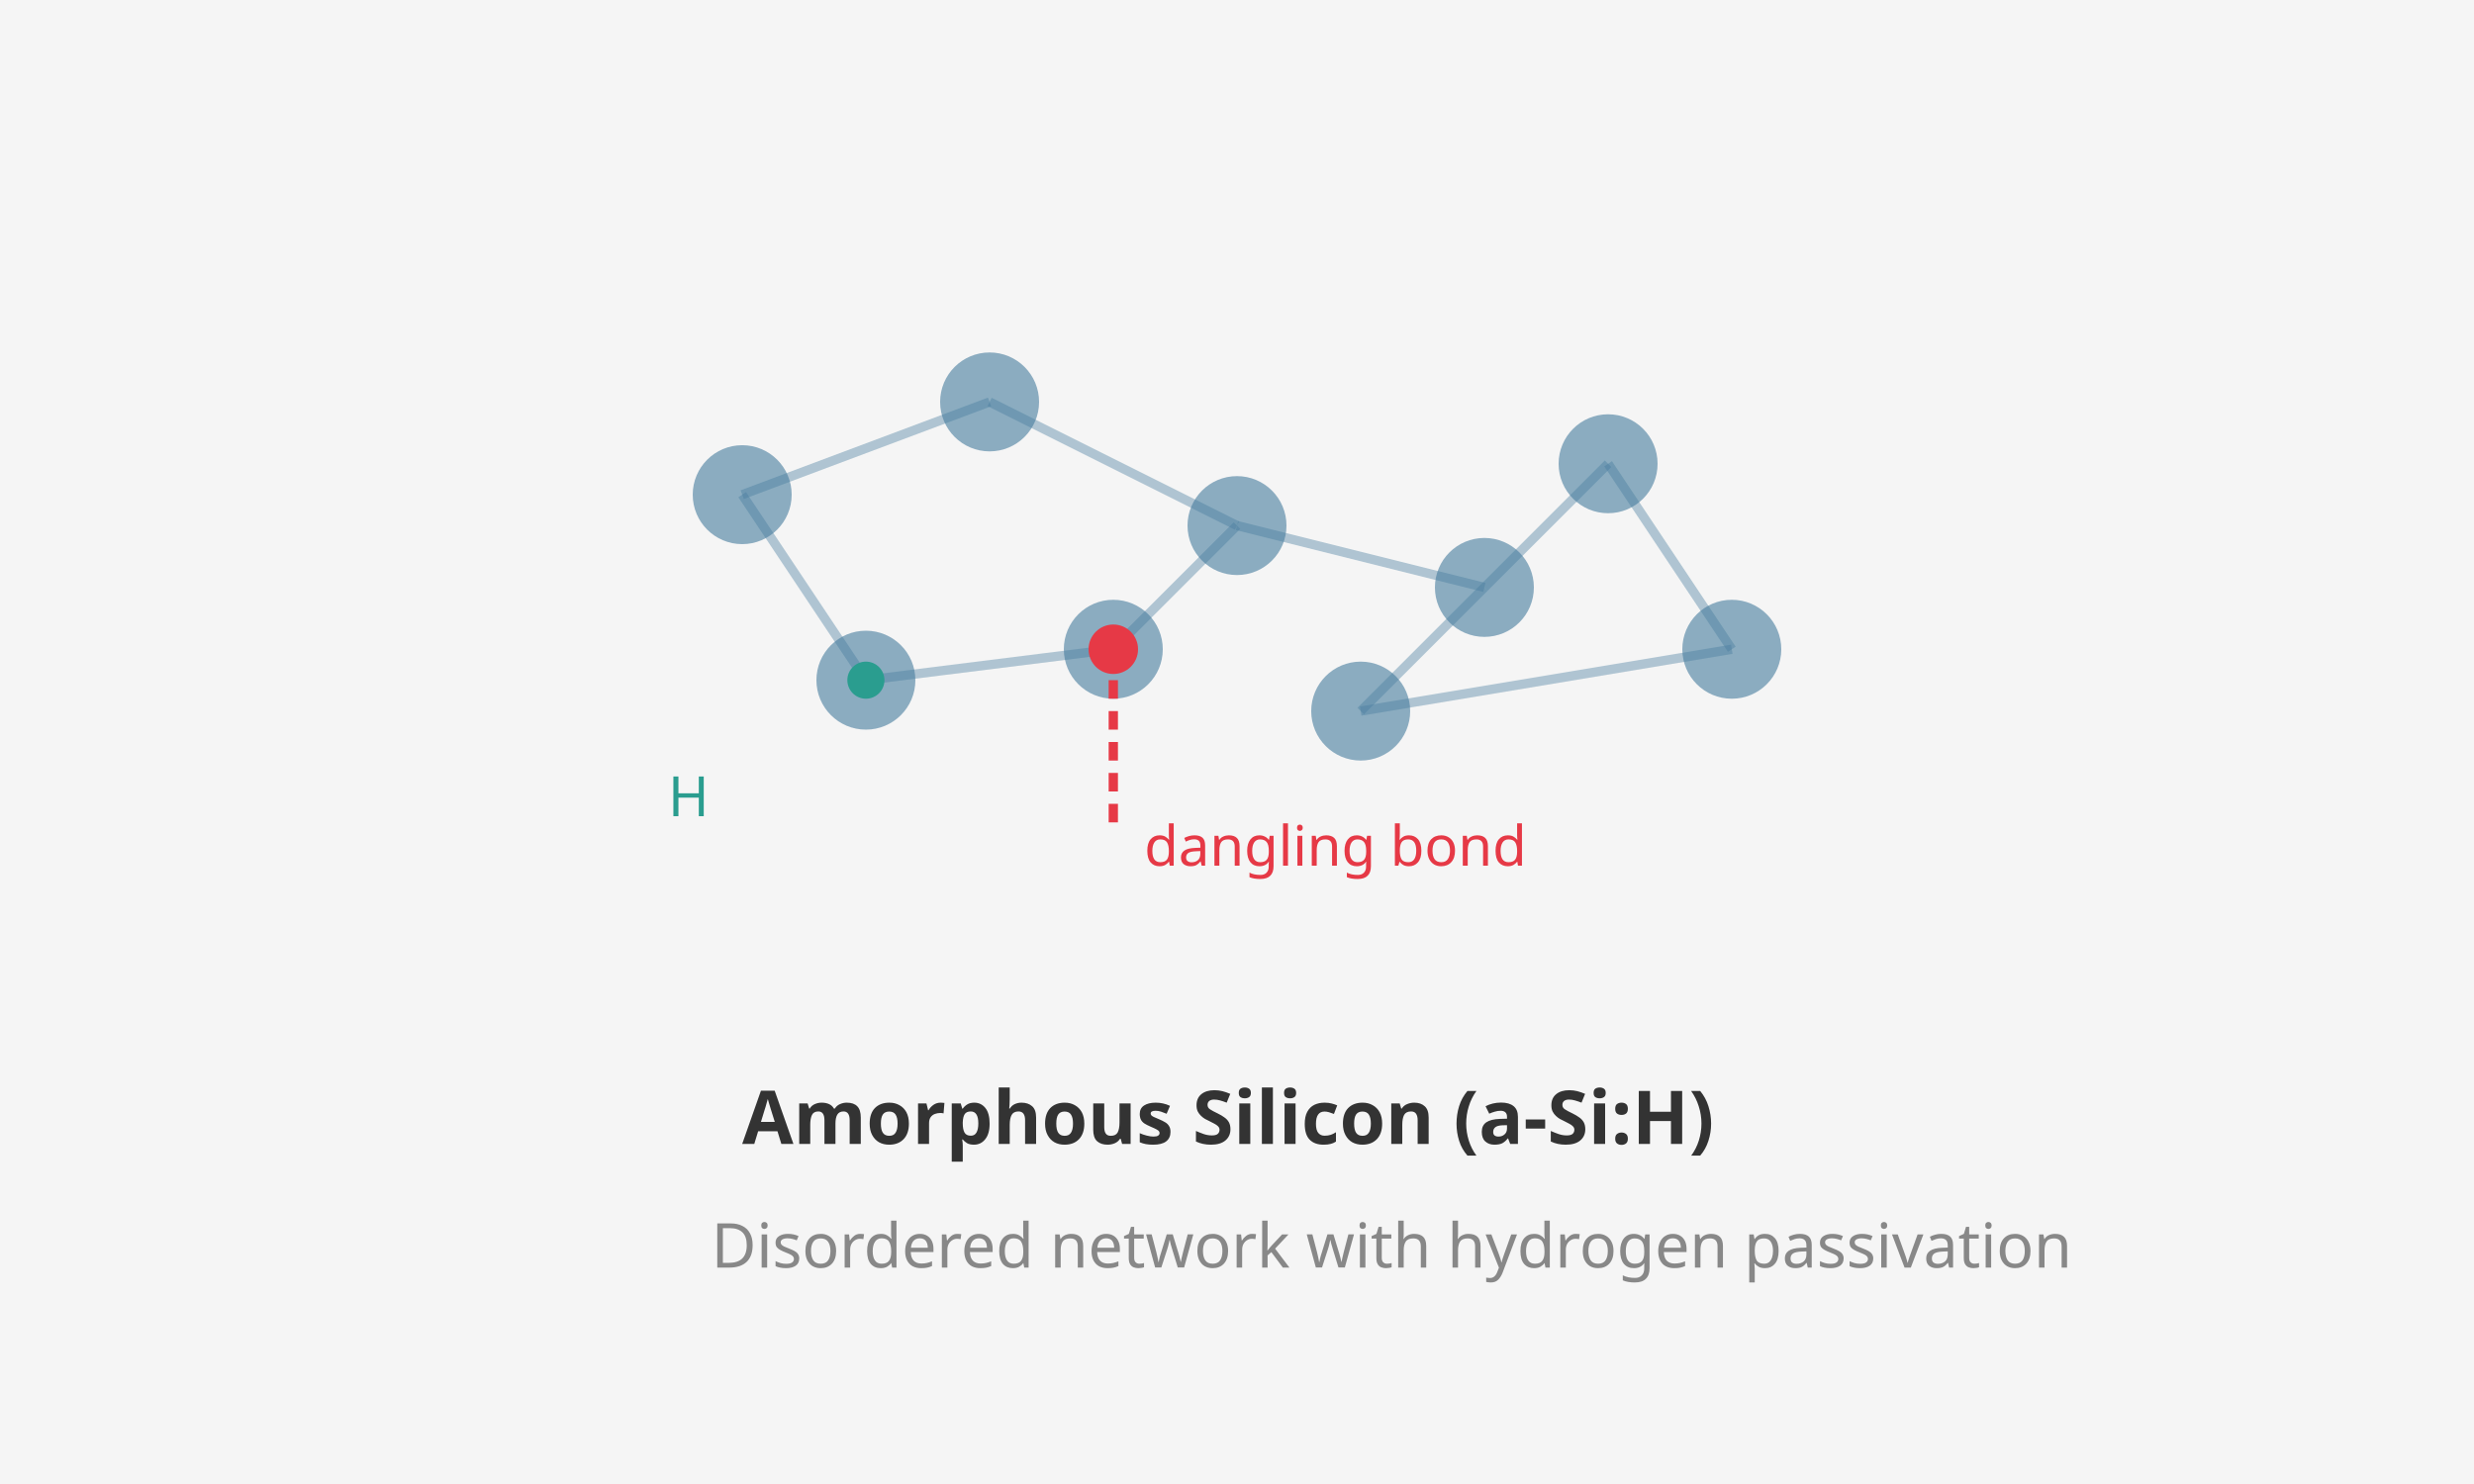
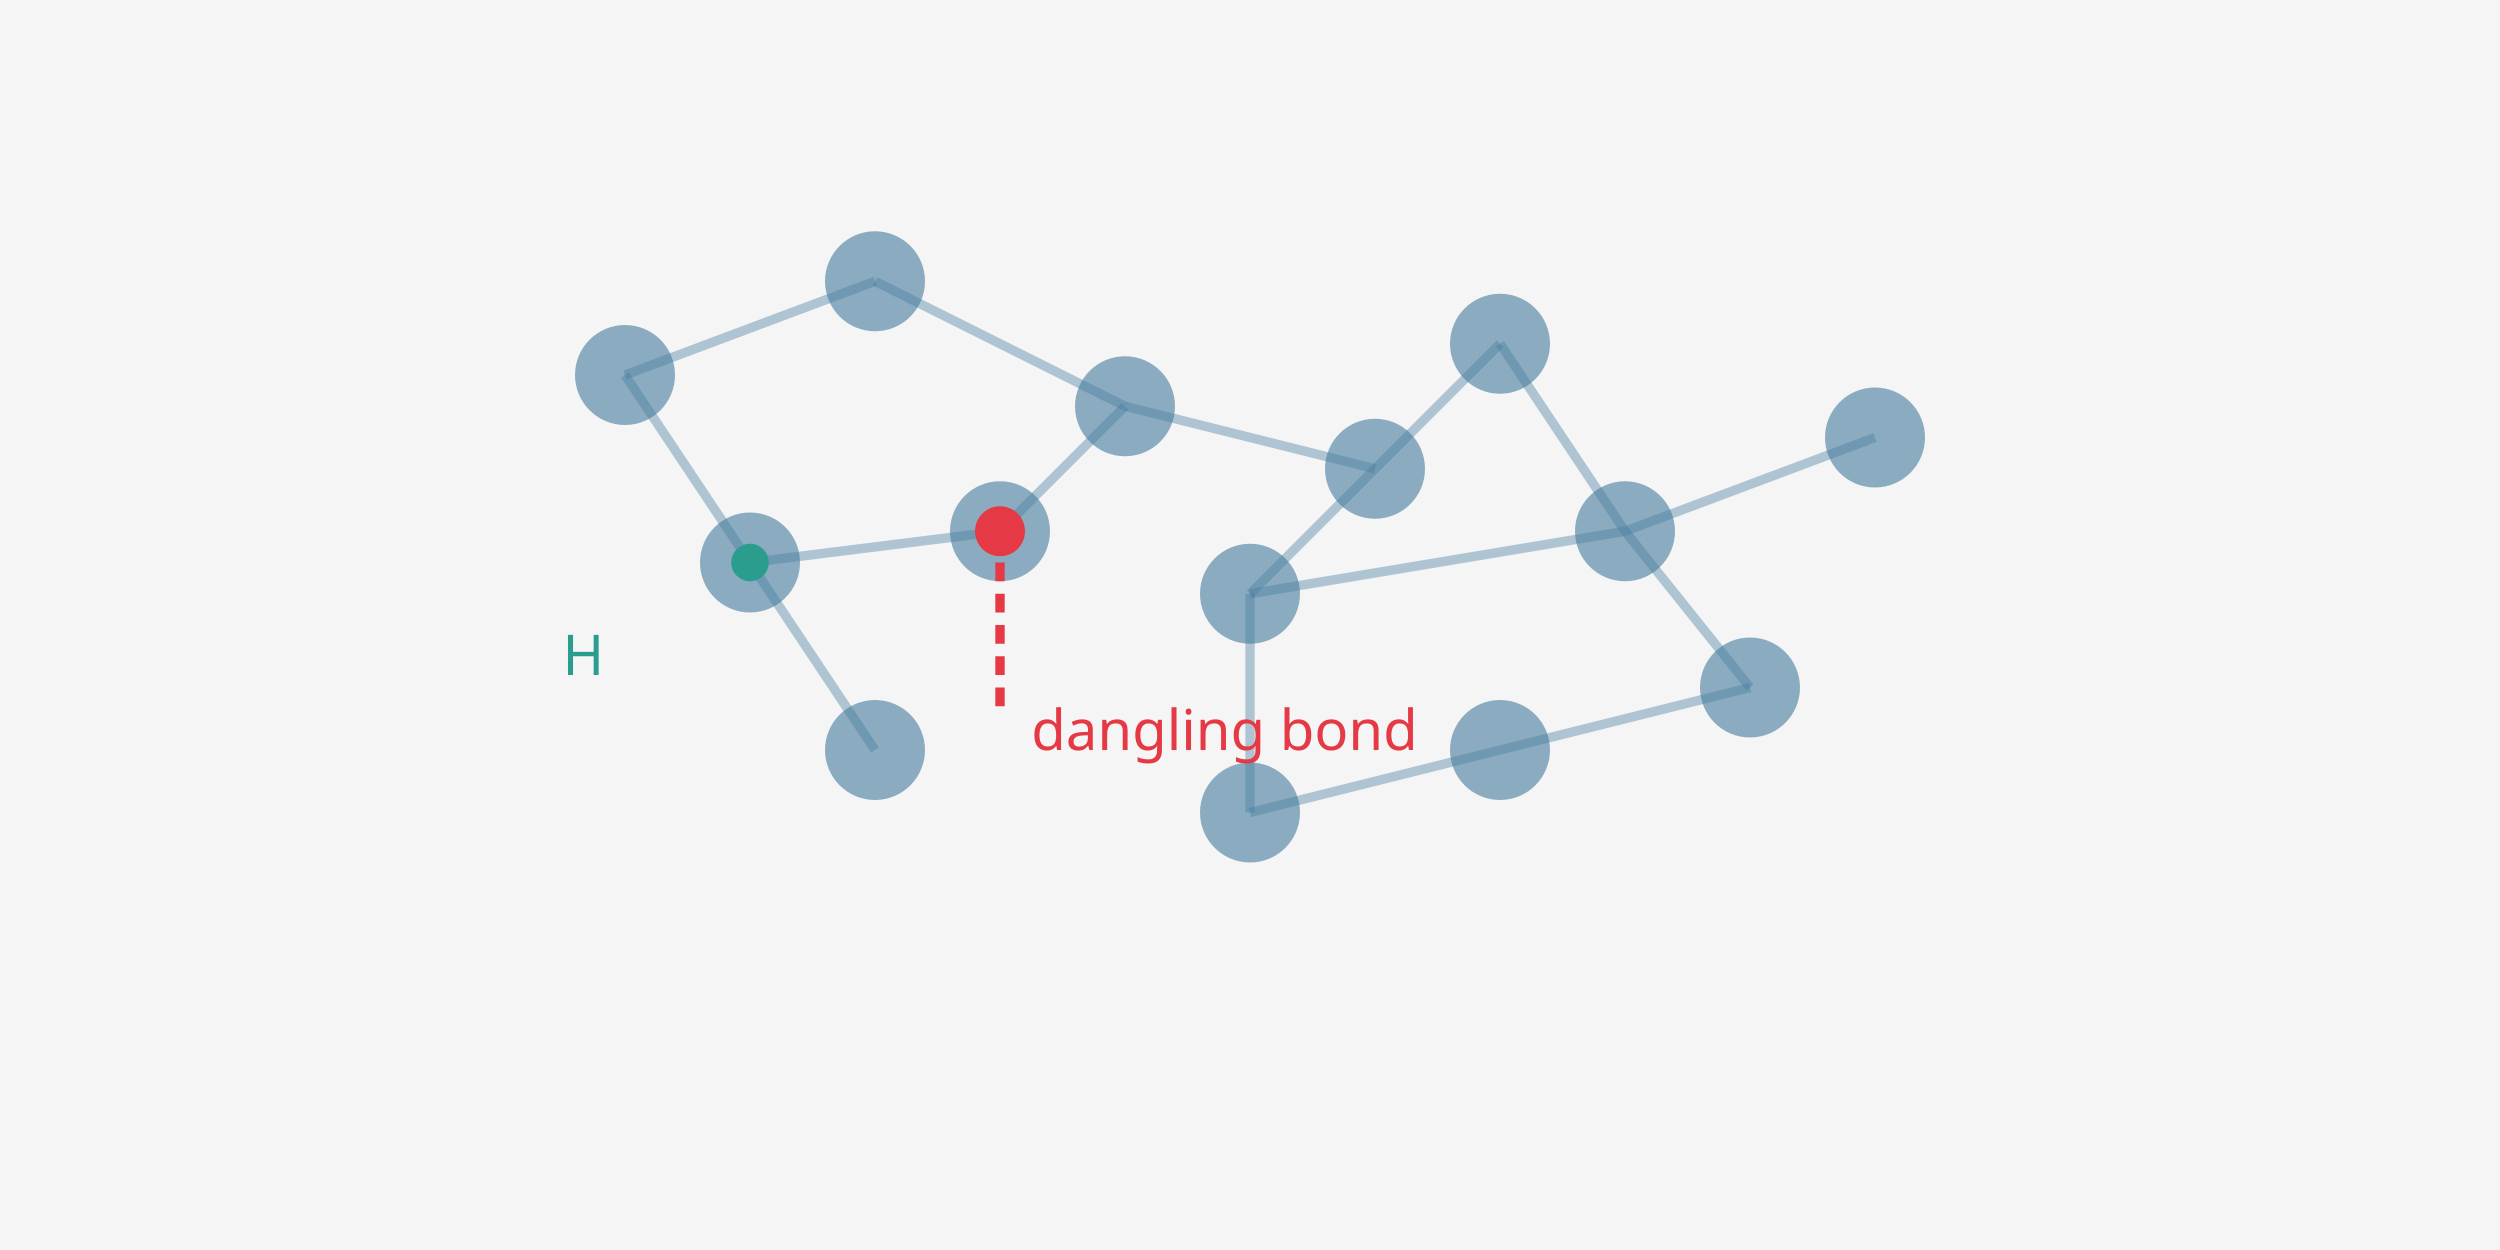
- <svg xmlns="http://www.w3.org/2000/svg" viewBox="0 0 400 240" fill="none">
-   <rect width="400" height="240" fill="#f5f5f5" />
-   <circle cx="120" cy="80" r="8" fill="#457b9d" opacity="0.6" />
-   <circle cx="160" cy="65" r="8" fill="#457b9d" opacity="0.6" />
-   <circle cx="200" cy="85" r="8" fill="#457b9d" opacity="0.6" />
-   <circle cx="140" cy="110" r="8" fill="#457b9d" opacity="0.6" />
-   <circle cx="180" cy="105" r="8" fill="#457b9d" opacity="0.6" />
-   <circle cx="220" cy="115" r="8" fill="#457b9d" opacity="0.6" />
-   <circle cx="260" cy="75" r="8" fill="#457b9d" opacity="0.6" />
-   <circle cx="240" cy="95" r="8" fill="#457b9d" opacity="0.6" />
-   <circle cx="280" cy="105" r="8" fill="#457b9d" opacity="0.6" />
-   <line x1="120" y1="80" x2="160" y2="65" stroke="#457b9d" stroke-width="1.5" opacity="0.4" />
-   <line x1="160" y1="65" x2="200" y2="85" stroke="#457b9d" stroke-width="1.5" opacity="0.4" />
-   <line x1="120" y1="80" x2="140" y2="110" stroke="#457b9d" stroke-width="1.5" opacity="0.4" />
-   <line x1="140" y1="110" x2="180" y2="105" stroke="#457b9d" stroke-width="1.5" opacity="0.4" />
-   <line x1="180" y1="105" x2="200" y2="85" stroke="#457b9d" stroke-width="1.5" opacity="0.4" />
-   <line x1="200" y1="85" x2="240" y2="95" stroke="#457b9d" stroke-width="1.5" opacity="0.4" />
-   <line x1="220" y1="115" x2="240" y2="95" stroke="#457b9d" stroke-width="1.5" opacity="0.4" />
-   <line x1="260" y1="75" x2="240" y2="95" stroke="#457b9d" stroke-width="1.5" opacity="0.4" />
-   <line x1="260" y1="75" x2="280" y2="105" stroke="#457b9d" stroke-width="1.5" opacity="0.4" />
-   <line x1="220" y1="115" x2="280" y2="105" stroke="#457b9d" stroke-width="1.5" opacity="0.4" />
-   <circle cx="180" cy="105" r="4" fill="#e63946" />
-   <line x1="180" y1="105" x2="180" y2="135" stroke="#e63946" stroke-width="1.5" stroke-dasharray="3,2" />
-   <text x="185" y="140" font-family="system-ui" font-size="9" fill="#e63946">dangling bond</text>
-   <circle cx="140" cy="110" r="3" fill="#2a9d8f" />
-   <text x="108" y="132" font-family="system-ui" font-size="9" fill="#2a9d8f">H</text>
-   <text x="120" y="185" font-family="system-ui" font-size="12" fill="#333" font-weight="600">Amorphous Silicon (a-Si:H)</text>
-   <text x="115" y="205" font-family="system-ui" font-size="10" fill="#888">Disordered network with hydrogen passivation</text>
+ <svg xmlns="http://www.w3.org/2000/svg" viewBox="0 0 400 200" fill="none">
+   <rect width="400" height="200" fill="#f5f5f5" />
+   <circle cx="100" cy="60" r="8" fill="#457b9d" opacity="0.6" />
+   <circle cx="140" cy="45" r="8" fill="#457b9d" opacity="0.6" />
+   <circle cx="180" cy="65" r="8" fill="#457b9d" opacity="0.6" />
+   <circle cx="120" cy="90" r="8" fill="#457b9d" opacity="0.6" />
+   <circle cx="160" cy="85" r="8" fill="#457b9d" opacity="0.6" />
+   <circle cx="200" cy="95" r="8" fill="#457b9d" opacity="0.6" />
+   <circle cx="240" cy="55" r="8" fill="#457b9d" opacity="0.6" />
+   <circle cx="220" cy="75" r="8" fill="#457b9d" opacity="0.6" />
+   <circle cx="260" cy="85" r="8" fill="#457b9d" opacity="0.6" />
+   <circle cx="300" cy="70" r="8" fill="#457b9d" opacity="0.6" />
+   <circle cx="280" cy="110" r="8" fill="#457b9d" opacity="0.6" />
+   <circle cx="140" cy="120" r="8" fill="#457b9d" opacity="0.6" />
+   <circle cx="200" cy="130" r="8" fill="#457b9d" opacity="0.6" />
+   <circle cx="240" cy="120" r="8" fill="#457b9d" opacity="0.6" />
+   <line x1="100" y1="60" x2="140" y2="45" stroke="#457b9d" stroke-width="1.5" opacity="0.4" />
+   <line x1="140" y1="45" x2="180" y2="65" stroke="#457b9d" stroke-width="1.5" opacity="0.4" />
+   <line x1="100" y1="60" x2="120" y2="90" stroke="#457b9d" stroke-width="1.5" opacity="0.4" />
+   <line x1="120" y1="90" x2="160" y2="85" stroke="#457b9d" stroke-width="1.5" opacity="0.4" />
+   <line x1="160" y1="85" x2="180" y2="65" stroke="#457b9d" stroke-width="1.5" opacity="0.4" />
+   <line x1="180" y1="65" x2="220" y2="75" stroke="#457b9d" stroke-width="1.5" opacity="0.4" />
+   <line x1="200" y1="95" x2="220" y2="75" stroke="#457b9d" stroke-width="1.5" opacity="0.4" />
+   <line x1="240" y1="55" x2="220" y2="75" stroke="#457b9d" stroke-width="1.5" opacity="0.4" />
+   <line x1="240" y1="55" x2="260" y2="85" stroke="#457b9d" stroke-width="1.5" opacity="0.4" />
+   <line x1="200" y1="95" x2="260" y2="85" stroke="#457b9d" stroke-width="1.5" opacity="0.4" />
+   <line x1="260" y1="85" x2="300" y2="70" stroke="#457b9d" stroke-width="1.5" opacity="0.4" />
+   <line x1="260" y1="85" x2="280" y2="110" stroke="#457b9d" stroke-width="1.5" opacity="0.4" />
+   <line x1="120" y1="90" x2="140" y2="120" stroke="#457b9d" stroke-width="1.5" opacity="0.4" />
+   <line x1="200" y1="95" x2="200" y2="130" stroke="#457b9d" stroke-width="1.5" opacity="0.4" />
+   <line x1="200" y1="130" x2="240" y2="120" stroke="#457b9d" stroke-width="1.5" opacity="0.4" />
+   <line x1="240" y1="120" x2="280" y2="110" stroke="#457b9d" stroke-width="1.5" opacity="0.4" />
+   <circle cx="160" cy="85" r="4" fill="#e63946" />
+   <line x1="160" y1="85" x2="160" y2="115" stroke="#e63946" stroke-width="1.5" stroke-dasharray="3,2" />
+   <text x="165" y="120" font-family="system-ui" font-size="9" fill="#e63946">dangling bond</text>
+   <circle cx="120" cy="90" r="3" fill="#2a9d8f" />
+   <text x="90" y="108" font-family="system-ui" font-size="9" fill="#2a9d8f">H</text>
</svg>
